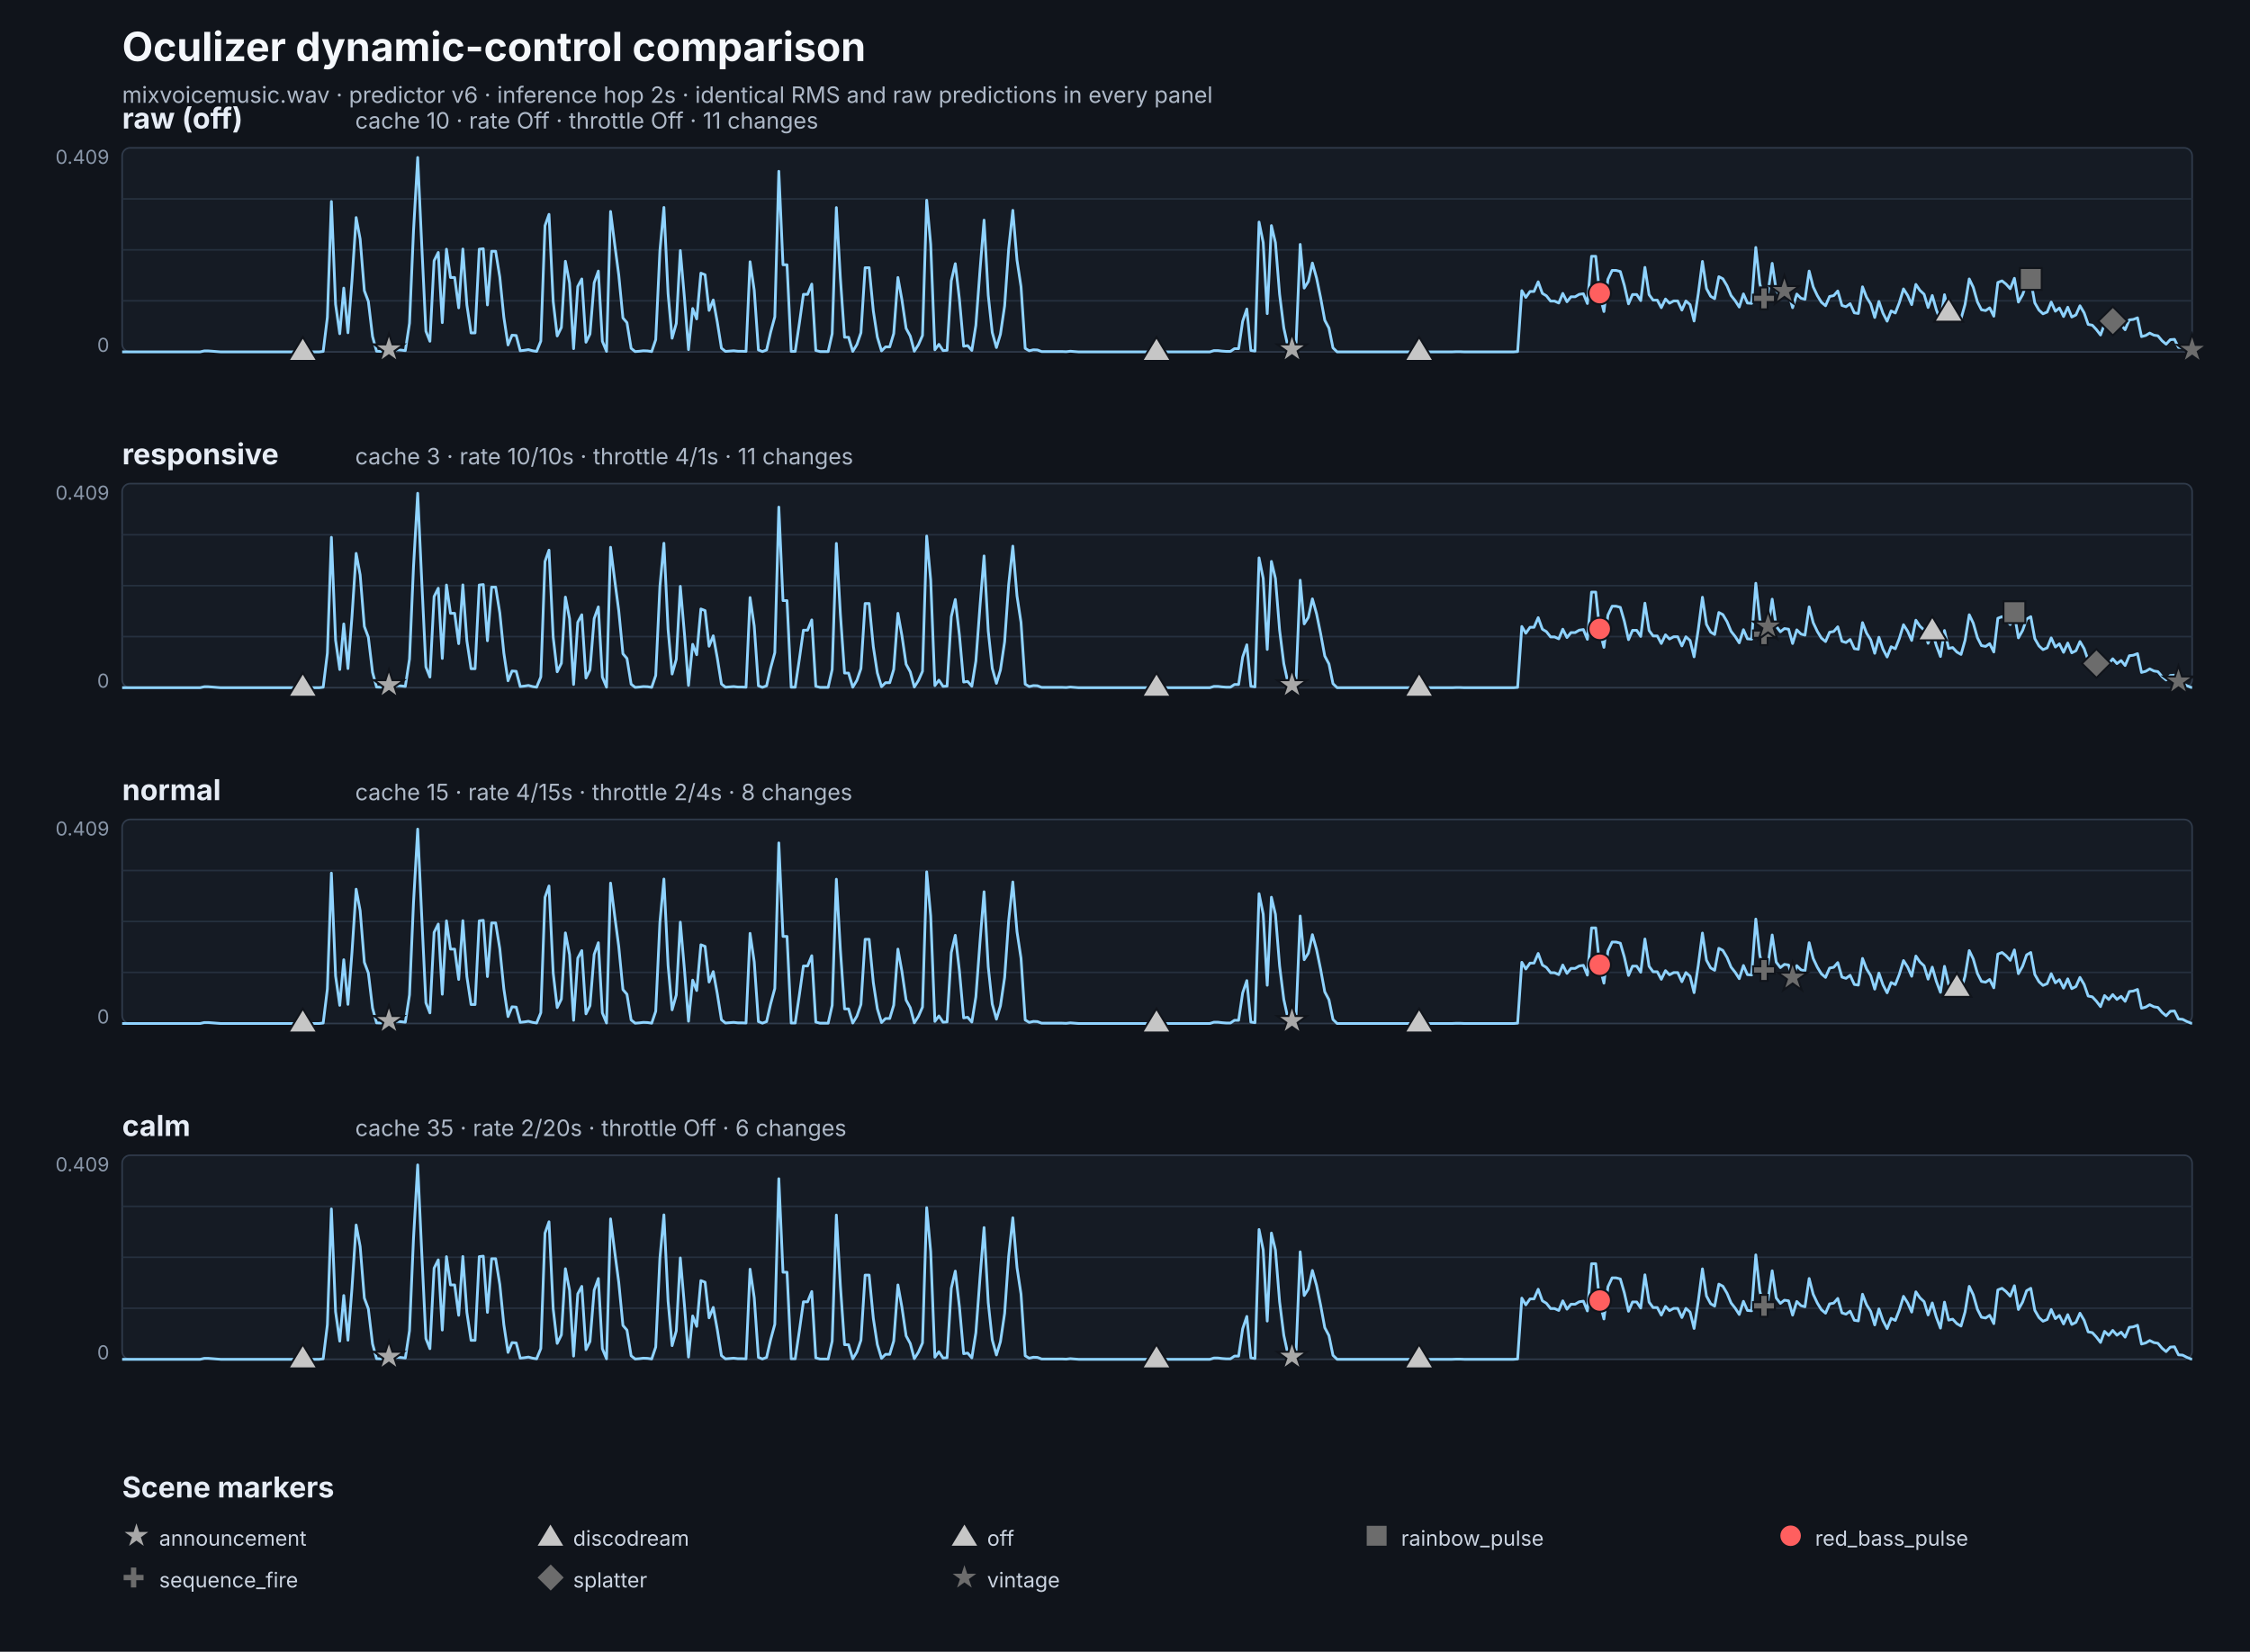
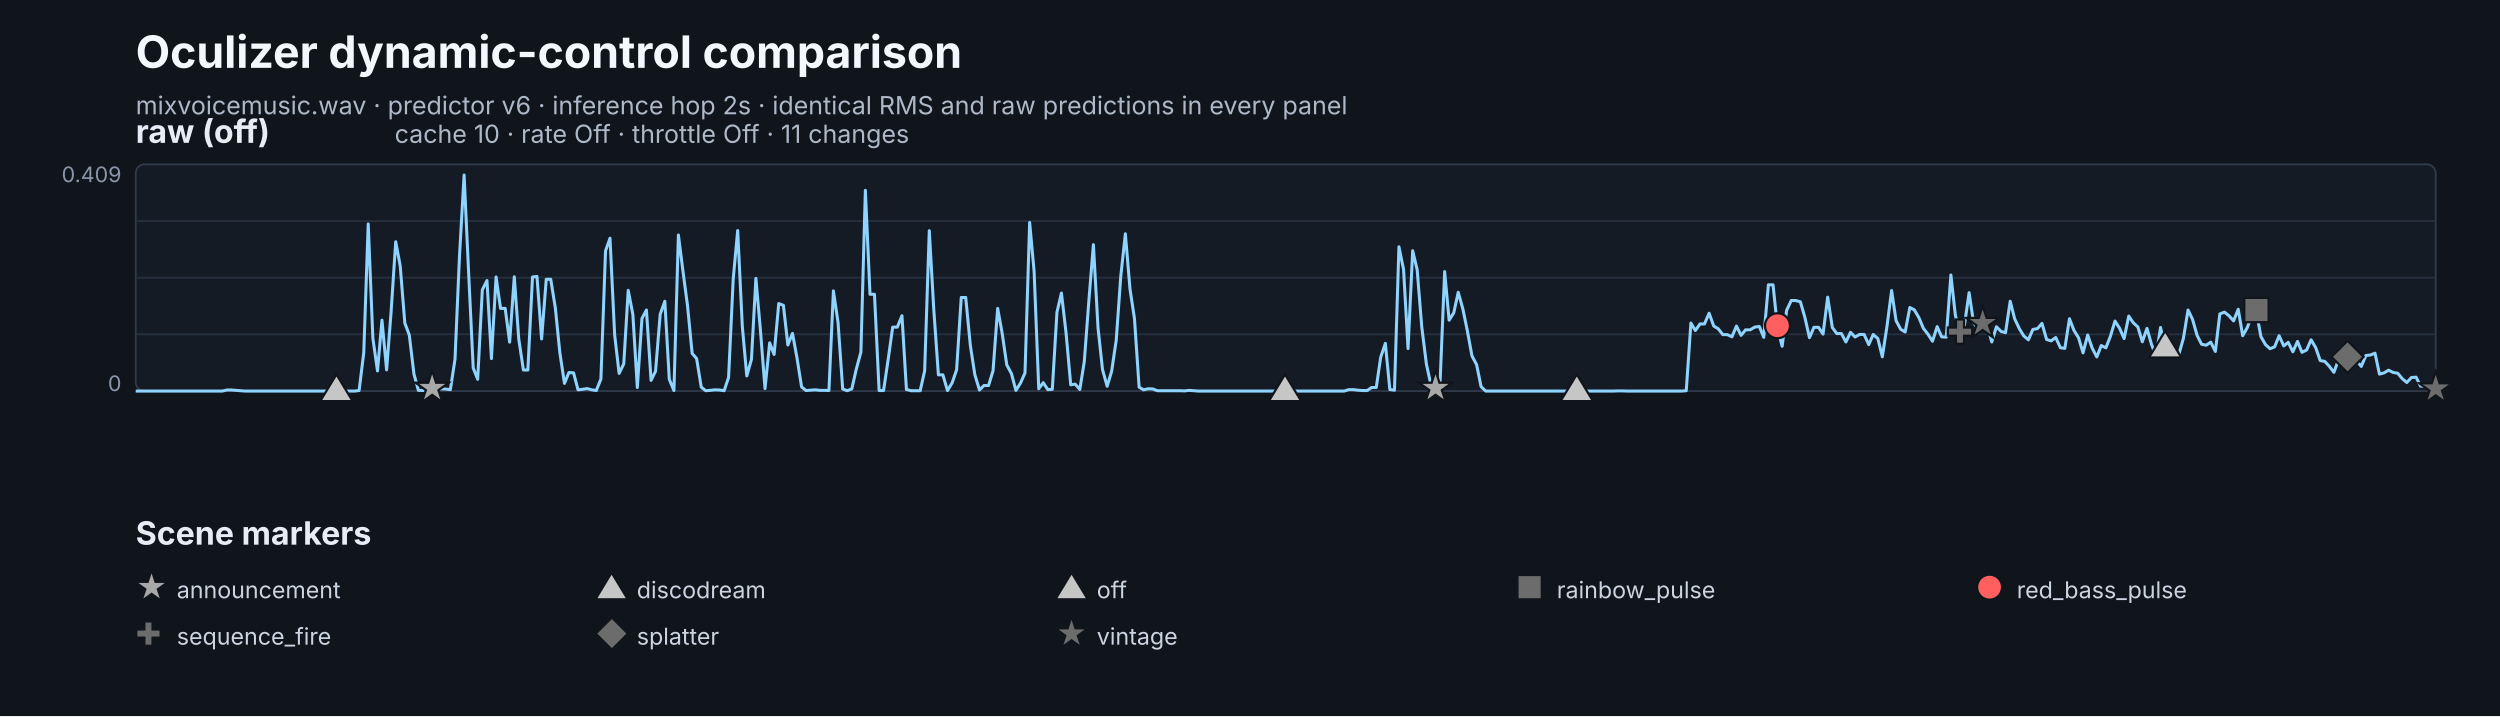
- <svg xmlns="http://www.w3.org/2000/svg" width="1400" height="1028" viewBox="0 0 1400 1028">
+ <svg xmlns="http://www.w3.org/2000/svg" width="1400" height="401" viewBox="0 0 1400 401">
  <rect width="100%" height="100%" fill="#10141b" />
  <style>text{font-family:Inter,DejaVu Sans,sans-serif}.title{font-size:25px;font-weight:700;fill:#f4f7fb}.sub{font-size:14px;fill:#aeb9c8}.panel{font-size:18px;font-weight:700;fill:#e7edf6}.axis{font-size:12px;fill:#8996a8}.legend{font-size:13px;fill:#cbd4e1}</style>
  <text class="title" x="76" y="38">Oculizer dynamic-control comparison</text>
  <text class="sub" x="76" y="64">mixvoicemusic.wav · predictor v6 · inference hop 2s · identical RMS and raw predictions in every panel</text>
  <text class="panel" x="76" y="80">raw (off)</text>
  <text class="sub" x="221" y="80">cache 10 · rate Off · throttle Off · 11 changes</text>
  <rect x="76" y="92" width="1288" height="127" rx="5" fill="#151b24" stroke="#303b4b" />
  <line x1="76" y1="187.2" x2="1364" y2="187.2" stroke="#25303e" stroke-width="1" />
  <line x1="76" y1="155.5" x2="1364" y2="155.5" stroke="#25303e" stroke-width="1" />
  <line x1="76" y1="123.8" x2="1364" y2="123.8" stroke="#25303e" stroke-width="1" />
  <polyline points="76.0,219.0 78.6,219.0 81.1,219.0 83.7,219.0 86.2,219.0 88.8,219.0 91.3,219.0 93.9,219.0 96.4,219.0 99.0,219.0 101.5,219.0 104.1,219.0 106.6,219.0 109.2,219.0 111.8,219.0 114.3,219.0 116.9,219.0 119.4,219.0 122.0,219.0 124.5,219.0 127.1,218.4 129.6,218.4 132.2,218.6 134.7,218.8 137.3,219.0 139.8,219.0 142.4,219.0 145.0,219.0 147.5,219.0 150.1,219.0 152.6,219.0 155.2,219.0 157.7,219.0 160.3,219.0 162.8,219.0 165.4,219.0 167.9,219.0 170.5,219.0 173.0,219.0 175.6,219.0 178.2,219.0 180.7,219.0 183.3,219.0 185.8,219.0 188.4,219.0 190.9,219.0 193.5,219.0 196.0,219.0 198.6,219.0 201.1,218.7 203.7,197.5 206.2,125.4 208.8,189.4 211.4,207.7 213.9,179.3 216.5,207.1 219.0,174.8 221.6,135.4 224.1,148.8 226.7,180.9 229.2,187.6 231.8,209.4 234.3,218.6 236.9,218.7 239.5,218.1 242.0,218.5 244.6,218.3 247.1,217.7 249.7,217.9 252.2,218.2 254.8,201.2 257.3,143.6 259.9,98.0 262.4,152.1 265.0,206.1 267.5,212.4 270.1,162.3 272.7,157.1 275.2,200.8 277.8,155.1 280.3,172.7 282.9,172.7 285.4,191.6 288.0,155.0 290.5,189.8 293.1,207.2 295.6,207.2 298.2,155.1 300.7,154.8 303.3,189.8 305.9,156.4 308.4,156.4 311.0,172.5 313.5,197.4 316.1,214.7 318.6,208.6 321.2,208.8 323.7,218.3 326.3,218.0 328.8,217.6 331.4,218.3 333.9,218.7 336.5,212.3 339.1,140.5 341.6,133.4 344.2,187.5 346.7,209.1 349.3,203.8 351.8,162.6 354.4,176.1 356.9,217.0 359.5,178.3 362.0,173.6 364.6,213.0 367.1,207.9 369.7,176.0 372.3,168.7 374.8,212.4 377.4,218.7 379.9,131.6 382.5,152.2 385.0,171.1 387.6,197.9 390.1,200.8 392.7,216.8 395.2,218.8 397.8,218.6 400.3,218.3 402.9,218.4 405.5,218.8 408.0,211.4 410.6,156.2 413.1,129.1 415.7,182.8 418.2,210.5 420.8,201.3 423.3,155.9 425.9,185.7 428.4,217.6 431.0,192.0 433.5,198.5 436.1,170.0 438.7,171.0 441.2,193.2 443.8,186.7 446.3,200.4 448.9,216.7 451.4,218.7 454.0,218.5 456.5,218.3 459.1,218.6 461.6,218.6 464.2,218.7 466.7,162.9 469.3,180.6 471.9,217.8 474.4,218.8 477.0,217.8 479.5,206.8 482.1,197.2 484.6,106.6 487.2,164.8 489.7,164.8 492.3,218.7 494.8,218.7 497.4,201.1 499.9,183.2 502.5,183.2 505.1,176.8 507.6,218.1 510.2,218.8 512.7,218.8 515.3,218.8 517.8,207.7 520.4,129.2 522.9,173.1 525.5,209.9 528.0,209.9 530.6,218.7 533.2,214.4 535.7,207.1 538.3,166.6 540.8,166.6 543.4,193.5 545.9,209.8 548.5,218.4 551.0,215.9 553.6,215.9 556.1,207.6 558.7,172.7 561.2,186.6 563.8,204.4 566.4,209.2 568.9,218.6 571.5,214.5 574.0,208.8 576.6,124.6 579.1,152.0 581.7,217.7 584.2,214.3 586.8,218.2 589.3,218.0 591.9,174.8 594.4,164.1 597.0,186.5 599.6,215.5 602.1,215.1 604.7,218.1 607.2,202.5 609.8,167.9 612.3,137.0 614.9,183.7 617.4,206.9 620.0,216.3 622.5,208.0 625.1,190.4 627.6,155.0 630.2,130.9 632.8,161.9 635.3,178.4 637.9,216.8 640.4,218.3 643.0,217.7 645.5,217.8 648.1,218.8 650.6,218.8 653.2,218.8 655.7,218.8 658.3,218.8 660.8,218.8 663.4,218.9 666.0,218.6 668.5,218.8 671.1,219.0 673.6,219.0 676.2,219.0 678.7,219.0 681.3,219.0 683.8,219.0 686.4,219.0 688.9,219.0 691.5,219.0 694.0,219.0 696.6,219.0 699.2,219.0 701.7,219.0 704.3,219.0 706.8,219.0 709.4,219.0 711.9,219.0 714.5,219.0 717.0,219.0 719.6,219.0 722.1,219.0 724.7,219.0 727.2,219.0 729.8,219.0 732.4,219.0 734.9,219.0 737.5,219.0 740.0,219.0 742.6,219.0 745.1,219.0 747.7,219.0 750.2,219.0 752.8,219.0 755.3,218.2 757.9,218.2 760.4,218.5 763.0,218.7 765.6,218.7 768.1,217.0 770.7,217.0 773.2,200.0 775.8,192.3 778.3,218.1 780.9,218.5 783.4,138.2 786.0,151.0 788.5,195.2 791.1,140.4 793.6,151.0 796.2,183.2 798.8,204.0 801.3,215.5 803.9,218.5 806.4,215.1 809.0,152.1 811.5,179.3 814.1,175.2 816.6,163.7 819.2,173.0 821.7,185.2 824.3,199.3 826.9,204.2 829.4,216.5 832.0,219.0 834.5,219.0 837.1,219.0 839.6,219.0 842.2,219.0 844.7,219.0 847.3,219.0 849.8,219.0 852.4,219.0 854.9,219.0 857.5,219.0 860.1,219.0 862.6,219.0 865.2,219.0 867.7,219.0 870.3,219.0 872.8,219.0 875.4,219.0 877.9,219.0 880.5,219.0 883.0,219.0 885.6,219.0 888.1,219.0 890.7,219.0 893.3,219.0 895.8,219.0 898.4,219.0 900.9,219.0 903.5,219.0 906.0,218.9 908.6,218.9 911.1,219.0 913.7,219.0 916.2,219.0 918.8,219.0 921.3,219.0 923.9,219.0 926.5,219.0 929.0,219.0 931.6,219.0 934.1,219.0 936.7,219.0 939.2,219.0 941.8,219.0 944.3,218.8 946.9,180.9 949.4,185.1 952.0,181.4 954.5,181.4 957.1,175.4 959.7,182.6 962.2,184.1 964.8,187.4 967.3,187.4 969.9,188.6 972.4,182.6 975.0,187.8 977.5,184.7 980.1,184.7 982.6,183.2 985.2,182.8 987.7,188.9 990.3,159.5 992.9,159.5 995.4,183.6 998.0,193.9 1000.5,173.8 1003.1,168.3 1005.6,168.3 1008.2,169.0 1010.7,177.6 1013.3,189.1 1015.8,183.3 1018.4,183.3 1020.9,187.1 1023.5,166.4 1026.1,183.4 1028.6,186.8 1031.2,186.8 1033.7,191.5 1036.3,186.1 1038.8,188.7 1041.4,187.3 1043.9,187.3 1046.5,193.0 1049.0,187.3 1051.6,189.6 1054.1,199.8 1056.7,182.8 1059.3,162.7 1061.8,179.6 1064.4,184.4 1066.9,185.9 1069.5,172.2 1072.0,173.5 1074.6,177.9 1077.1,183.9 1079.7,187.2 1082.2,191.1 1084.8,182.9 1087.3,188.6 1089.9,188.8 1092.5,154.0 1095.0,176.5 1097.6,186.9 1100.1,182.0 1102.7,163.9 1105.2,180.8 1107.8,184.2 1110.3,182.2 1112.9,182.6 1115.4,191.5 1118.0,183.0 1120.6,185.6 1123.1,186.3 1125.7,168.7 1128.2,178.5 1130.8,184.0 1133.3,188.1 1135.9,190.3 1138.4,184.5 1141.0,184.0 1143.5,181.1 1146.1,190.1 1148.6,190.9 1151.2,189.0 1153.8,194.7 1156.3,195.1 1158.9,178.5 1161.4,185.0 1164.0,189.2 1166.5,197.6 1169.1,187.6 1171.6,194.9 1174.2,199.9 1176.7,193.5 1179.3,194.8 1181.8,188.4 1184.4,179.8 1187.0,183.9 1189.5,189.6 1192.1,177.0 1194.6,180.7 1197.2,183.1 1199.7,191.4 1202.3,183.9 1204.8,192.7 1207.4,199.6 1209.9,183.4 1212.5,194.6 1215.0,194.0 1217.6,196.8 1220.2,198.3 1222.7,189.5 1225.3,173.6 1227.8,178.8 1230.4,187.9 1232.9,192.8 1235.5,193.3 1238.0,191.6 1240.6,196.8 1243.1,175.8 1245.7,174.8 1248.2,176.8 1250.8,179.7 1253.4,173.2 1255.9,188.0 1258.5,183.4 1261.0,176.3 1263.6,174.8 1266.1,188.5 1268.7,193.0 1271.2,195.3 1273.8,194.2 1276.3,188.0 1278.9,193.7 1281.4,191.7 1284.0,197.0 1286.6,191.2 1289.1,197.3 1291.7,196.0 1294.2,190.3 1296.8,194.7 1299.3,201.9 1301.9,202.4 1304.4,205.1 1307.0,208.5 1309.5,201.6 1312.1,204.1 1314.6,201.0 1317.2,204.0 1319.8,202.1 1322.3,205.2 1324.9,199.1 1327.4,198.8 1330.0,197.8 1332.5,209.5 1335.1,208.8 1337.6,207.3 1340.2,208.6 1342.7,209.0 1345.3,212.1 1347.8,214.2 1350.4,211.4 1353.0,211.2 1355.5,216.2 1358.1,216.4 1360.6,217.7 1363.2,218.8 1364.0,218.8" fill="none" stroke="#8fd3ff" stroke-width="1.7" stroke-linejoin="round" />
  <text class="axis" x="68" y="102" text-anchor="end">0.409</text>
  <text class="axis" x="68" y="219" text-anchor="end">0</text>
  <text x="188.4" y="224.0" text-anchor="middle" font-family="DejaVu Sans" font-size="17" font-weight="700" fill="#c6c6c6" stroke="#10141b" stroke-width="2.5" paint-order="stroke">▲</text>
  <text x="242.0" y="223.5" text-anchor="middle" font-family="DejaVu Sans" font-size="17" font-weight="700" fill="#a8a8a8" stroke="#10141b" stroke-width="2.5" paint-order="stroke">★</text>
  <text x="719.6" y="224.0" text-anchor="middle" font-family="DejaVu Sans" font-size="17" font-weight="700" fill="#c6c6c6" stroke="#10141b" stroke-width="2.5" paint-order="stroke">▲</text>
  <text x="803.9" y="223.5" text-anchor="middle" font-family="DejaVu Sans" font-size="17" font-weight="700" fill="#a8a8a8" stroke="#10141b" stroke-width="2.5" paint-order="stroke">★</text>
  <text x="883.0" y="224.0" text-anchor="middle" font-family="DejaVu Sans" font-size="17" font-weight="700" fill="#c6c6c6" stroke="#10141b" stroke-width="2.5" paint-order="stroke">▲</text>
  <text x="995.4" y="188.6" text-anchor="middle" font-family="DejaVu Sans" font-size="17" font-weight="700" fill="#ff5f5f" stroke="#10141b" stroke-width="2.5" paint-order="stroke">●</text>
  <text x="1097.6" y="191.9" text-anchor="middle" font-family="DejaVu Sans" font-size="17" font-weight="700" fill="#6c6c6c" stroke="#10141b" stroke-width="2.5" paint-order="stroke">✚</text>
  <text x="1110.3" y="187.2" text-anchor="middle" font-family="DejaVu Sans" font-size="17" font-weight="700" fill="#6c6c6c" stroke="#10141b" stroke-width="2.5" paint-order="stroke">★</text>
  <text x="1212.5" y="199.6" text-anchor="middle" font-family="DejaVu Sans" font-size="17" font-weight="700" fill="#c6c6c6" stroke="#10141b" stroke-width="2.5" paint-order="stroke">▲</text>
  <text x="1263.6" y="179.8" text-anchor="middle" font-family="DejaVu Sans" font-size="17" font-weight="700" fill="#6c6c6c" stroke="#10141b" stroke-width="2.5" paint-order="stroke">■</text>
  <text x="1314.6" y="206.0" text-anchor="middle" font-family="DejaVu Sans" font-size="17" font-weight="700" fill="#6c6c6c" stroke="#10141b" stroke-width="2.5" paint-order="stroke">◆</text>
  <text x="1364.0" y="223.8" text-anchor="middle" font-family="DejaVu Sans" font-size="17" font-weight="700" fill="#6c6c6c" stroke="#10141b" stroke-width="2.5" paint-order="stroke">★</text>
-   <text class="panel" x="76" y="289">responsive</text>
-   <text class="sub" x="221" y="289">cache 3 · rate 10/10s · throttle 4/1s · 11 changes</text>
-   <rect x="76" y="301" width="1288" height="127" rx="5" fill="#151b24" stroke="#303b4b" />
-   <line x1="76" y1="396.2" x2="1364" y2="396.2" stroke="#25303e" stroke-width="1" />
-   <line x1="76" y1="364.5" x2="1364" y2="364.5" stroke="#25303e" stroke-width="1" />
-   <line x1="76" y1="332.8" x2="1364" y2="332.8" stroke="#25303e" stroke-width="1" />
-   <polyline points="76.0,428.0 78.6,428.0 81.1,428.0 83.7,428.0 86.2,428.0 88.8,428.0 91.3,428.0 93.9,428.0 96.4,428.0 99.0,428.0 101.5,428.0 104.1,428.0 106.6,428.0 109.2,428.0 111.8,428.0 114.3,428.0 116.9,428.0 119.4,428.0 122.0,428.0 124.5,428.0 127.1,427.4 129.6,427.4 132.2,427.6 134.7,427.8 137.3,428.0 139.8,428.0 142.4,428.0 145.0,428.0 147.5,428.0 150.1,428.0 152.6,428.0 155.2,428.0 157.7,428.0 160.3,428.0 162.8,428.0 165.4,428.0 167.9,428.0 170.5,428.0 173.0,428.0 175.6,428.0 178.2,428.0 180.7,428.0 183.3,428.0 185.8,428.0 188.4,428.0 190.9,428.0 193.5,428.0 196.0,428.0 198.6,428.0 201.1,427.7 203.7,406.5 206.2,334.4 208.8,398.4 211.4,416.7 213.9,388.3 216.5,416.1 219.0,383.8 221.6,344.4 224.1,357.8 226.7,389.9 229.2,396.6 231.8,418.4 234.3,427.6 236.9,427.7 239.5,427.1 242.0,427.5 244.6,427.3 247.1,426.7 249.7,426.9 252.2,427.2 254.8,410.2 257.3,352.6 259.9,307.0 262.4,361.1 265.0,415.1 267.5,421.4 270.1,371.3 272.7,366.1 275.2,409.8 277.8,364.1 280.3,381.7 282.9,381.7 285.4,400.6 288.0,364.0 290.5,398.8 293.1,416.2 295.6,416.2 298.2,364.1 300.7,363.8 303.3,398.8 305.9,365.4 308.4,365.4 311.0,381.5 313.5,406.4 316.1,423.7 318.6,417.6 321.2,417.8 323.7,427.3 326.3,427.0 328.8,426.6 331.4,427.3 333.9,427.7 336.5,421.3 339.1,349.5 341.6,342.4 344.2,396.5 346.7,418.1 349.3,412.8 351.8,371.6 354.4,385.1 356.9,426.0 359.5,387.3 362.0,382.6 364.6,422.0 367.1,416.9 369.7,385.0 372.3,377.7 374.8,421.4 377.4,427.7 379.9,340.6 382.5,361.2 385.0,380.1 387.6,406.9 390.1,409.8 392.7,425.8 395.2,427.8 397.8,427.6 400.3,427.3 402.9,427.4 405.5,427.8 408.0,420.4 410.6,365.2 413.1,338.1 415.7,391.8 418.2,419.5 420.8,410.3 423.3,364.9 425.9,394.7 428.4,426.6 431.0,401.0 433.5,407.5 436.1,379.0 438.7,380.0 441.2,402.2 443.8,395.7 446.3,409.4 448.9,425.7 451.4,427.7 454.0,427.5 456.5,427.3 459.1,427.6 461.6,427.6 464.2,427.7 466.7,371.9 469.3,389.6 471.9,426.8 474.4,427.8 477.0,426.8 479.5,415.8 482.1,406.2 484.6,315.6 487.2,373.8 489.7,373.8 492.3,427.7 494.8,427.7 497.4,410.1 499.9,392.2 502.5,392.2 505.1,385.8 507.6,427.1 510.2,427.8 512.7,427.8 515.3,427.8 517.8,416.7 520.4,338.2 522.9,382.1 525.5,418.9 528.0,418.9 530.6,427.7 533.2,423.4 535.7,416.1 538.3,375.6 540.8,375.6 543.4,402.5 545.9,418.8 548.5,427.4 551.0,424.9 553.6,424.9 556.1,416.6 558.7,381.7 561.2,395.6 563.8,413.4 566.4,418.2 568.9,427.6 571.5,423.5 574.0,417.8 576.6,333.6 579.1,361.0 581.7,426.7 584.2,423.3 586.8,427.2 589.3,427.0 591.9,383.8 594.4,373.1 597.0,395.5 599.6,424.5 602.1,424.1 604.7,427.1 607.2,411.5 609.8,376.9 612.3,346.0 614.9,392.7 617.4,415.9 620.0,425.3 622.5,417.0 625.1,399.4 627.6,364.0 630.2,339.9 632.8,370.9 635.3,387.4 637.9,425.8 640.4,427.3 643.0,426.7 645.5,426.8 648.1,427.8 650.6,427.8 653.2,427.8 655.7,427.8 658.3,427.8 660.8,427.8 663.4,427.9 666.0,427.6 668.5,427.8 671.1,428.0 673.6,428.0 676.2,428.0 678.7,428.0 681.3,428.0 683.8,428.0 686.4,428.0 688.9,428.0 691.5,428.0 694.0,428.0 696.6,428.0 699.2,428.0 701.7,428.0 704.3,428.0 706.8,428.0 709.4,428.0 711.9,428.0 714.5,428.0 717.0,428.0 719.6,428.0 722.1,428.0 724.7,428.0 727.2,428.0 729.8,428.0 732.4,428.0 734.9,428.0 737.5,428.0 740.0,428.0 742.6,428.0 745.1,428.0 747.7,428.0 750.2,428.0 752.8,428.0 755.3,427.2 757.9,427.2 760.4,427.5 763.0,427.7 765.6,427.7 768.1,426.0 770.7,426.0 773.2,409.0 775.8,401.3 778.3,427.1 780.9,427.5 783.4,347.2 786.0,360.0 788.5,404.2 791.1,349.4 793.6,360.0 796.2,392.2 798.8,413.0 801.3,424.5 803.9,427.5 806.4,424.1 809.0,361.1 811.5,388.3 814.1,384.2 816.6,372.7 819.2,382.0 821.7,394.2 824.3,408.3 826.9,413.2 829.4,425.5 832.0,428.0 834.5,428.0 837.1,428.0 839.6,428.0 842.2,428.0 844.7,428.0 847.3,428.0 849.8,428.0 852.4,428.0 854.9,428.0 857.5,428.0 860.1,428.0 862.6,428.0 865.2,428.0 867.7,428.0 870.3,428.0 872.8,428.0 875.4,428.0 877.9,428.0 880.5,428.0 883.0,428.0 885.6,428.0 888.1,428.0 890.7,428.0 893.3,428.0 895.8,428.0 898.4,428.0 900.9,428.0 903.5,428.0 906.0,427.9 908.6,427.9 911.1,428.0 913.7,428.0 916.2,428.0 918.8,428.0 921.3,428.0 923.9,428.0 926.5,428.0 929.0,428.0 931.6,428.0 934.1,428.0 936.7,428.0 939.2,428.0 941.8,428.0 944.3,427.8 946.9,389.9 949.4,394.1 952.0,390.4 954.5,390.4 957.1,384.4 959.7,391.6 962.2,393.1 964.8,396.4 967.3,396.4 969.9,397.6 972.4,391.6 975.0,396.8 977.5,393.7 980.1,393.7 982.6,392.2 985.2,391.8 987.7,397.9 990.3,368.5 992.9,368.5 995.4,392.6 998.0,402.9 1000.5,382.8 1003.1,377.3 1005.6,377.3 1008.2,378.0 1010.7,386.6 1013.3,398.1 1015.8,392.3 1018.4,392.3 1020.9,396.1 1023.5,375.4 1026.1,392.4 1028.6,395.8 1031.2,395.8 1033.7,400.5 1036.3,395.1 1038.8,397.7 1041.4,396.3 1043.9,396.3 1046.5,402.0 1049.0,396.3 1051.6,398.6 1054.1,408.8 1056.7,391.8 1059.3,371.7 1061.8,388.6 1064.4,393.4 1066.9,394.9 1069.5,381.2 1072.0,382.5 1074.6,386.9 1077.1,392.9 1079.7,396.2 1082.2,400.1 1084.8,391.9 1087.3,397.6 1089.9,397.8 1092.5,363.0 1095.0,385.5 1097.6,395.9 1100.1,391.0 1102.7,372.9 1105.2,389.8 1107.8,393.2 1110.3,391.2 1112.9,391.6 1115.4,400.5 1118.0,392.0 1120.6,394.6 1123.1,395.3 1125.7,377.7 1128.2,387.5 1130.8,393.0 1133.3,397.1 1135.9,399.3 1138.4,393.5 1141.0,393.0 1143.5,390.1 1146.1,399.1 1148.6,399.9 1151.2,398.0 1153.8,403.7 1156.3,404.1 1158.9,387.5 1161.4,394.0 1164.0,398.2 1166.5,406.6 1169.1,396.6 1171.6,403.9 1174.2,408.9 1176.7,402.5 1179.3,403.8 1181.8,397.4 1184.4,388.8 1187.0,392.9 1189.5,398.6 1192.1,386.0 1194.6,389.7 1197.2,392.1 1199.7,400.4 1202.3,392.9 1204.8,401.7 1207.4,408.6 1209.9,392.4 1212.5,403.6 1215.0,403.0 1217.6,405.8 1220.2,407.3 1222.7,398.5 1225.3,382.6 1227.8,387.8 1230.4,396.9 1232.9,401.8 1235.5,402.3 1238.0,400.6 1240.6,405.8 1243.1,384.8 1245.7,383.8 1248.2,385.8 1250.8,388.7 1253.4,382.2 1255.9,397.0 1258.5,392.4 1261.0,385.3 1263.6,383.8 1266.1,397.5 1268.7,402.0 1271.2,404.3 1273.8,403.2 1276.3,397.0 1278.9,402.7 1281.4,400.7 1284.0,406.0 1286.6,400.2 1289.1,406.3 1291.7,405.0 1294.2,399.3 1296.8,403.7 1299.3,410.9 1301.9,411.4 1304.4,414.1 1307.0,417.5 1309.5,410.6 1312.1,413.1 1314.6,410.0 1317.2,413.0 1319.8,411.1 1322.3,414.2 1324.9,408.1 1327.4,407.8 1330.0,406.8 1332.5,418.5 1335.1,417.8 1337.6,416.3 1340.2,417.6 1342.7,418.0 1345.3,421.1 1347.8,423.2 1350.4,420.4 1353.0,420.2 1355.5,425.2 1358.1,425.4 1360.6,426.7 1363.2,427.8 1364.0,427.8" fill="none" stroke="#8fd3ff" stroke-width="1.7" stroke-linejoin="round" />
-   <text class="axis" x="68" y="311" text-anchor="end">0.409</text>
-   <text class="axis" x="68" y="428" text-anchor="end">0</text>
-   <text x="188.4" y="433.0" text-anchor="middle" font-family="DejaVu Sans" font-size="17" font-weight="700" fill="#c6c6c6" stroke="#10141b" stroke-width="2.5" paint-order="stroke">▲</text>
-   <text x="242.0" y="432.5" text-anchor="middle" font-family="DejaVu Sans" font-size="17" font-weight="700" fill="#a8a8a8" stroke="#10141b" stroke-width="2.5" paint-order="stroke">★</text>
-   <text x="719.6" y="433.0" text-anchor="middle" font-family="DejaVu Sans" font-size="17" font-weight="700" fill="#c6c6c6" stroke="#10141b" stroke-width="2.5" paint-order="stroke">▲</text>
-   <text x="803.9" y="432.5" text-anchor="middle" font-family="DejaVu Sans" font-size="17" font-weight="700" fill="#a8a8a8" stroke="#10141b" stroke-width="2.5" paint-order="stroke">★</text>
-   <text x="883.0" y="433.0" text-anchor="middle" font-family="DejaVu Sans" font-size="17" font-weight="700" fill="#c6c6c6" stroke="#10141b" stroke-width="2.5" paint-order="stroke">▲</text>
-   <text x="995.4" y="397.6" text-anchor="middle" font-family="DejaVu Sans" font-size="17" font-weight="700" fill="#ff5f5f" stroke="#10141b" stroke-width="2.5" paint-order="stroke">●</text>
-   <text x="1097.6" y="400.9" text-anchor="middle" font-family="DejaVu Sans" font-size="17" font-weight="700" fill="#6c6c6c" stroke="#10141b" stroke-width="2.5" paint-order="stroke">✚</text>
-   <text x="1100.1" y="396.0" text-anchor="middle" font-family="DejaVu Sans" font-size="17" font-weight="700" fill="#6c6c6c" stroke="#10141b" stroke-width="2.5" paint-order="stroke">★</text>
-   <text x="1202.3" y="397.9" text-anchor="middle" font-family="DejaVu Sans" font-size="17" font-weight="700" fill="#c6c6c6" stroke="#10141b" stroke-width="2.5" paint-order="stroke">▲</text>
-   <text x="1253.4" y="387.2" text-anchor="middle" font-family="DejaVu Sans" font-size="17" font-weight="700" fill="#6c6c6c" stroke="#10141b" stroke-width="2.5" paint-order="stroke">■</text>
-   <text x="1304.4" y="419.1" text-anchor="middle" font-family="DejaVu Sans" font-size="17" font-weight="700" fill="#6c6c6c" stroke="#10141b" stroke-width="2.5" paint-order="stroke">◆</text>
-   <text x="1355.5" y="430.2" text-anchor="middle" font-family="DejaVu Sans" font-size="17" font-weight="700" fill="#6c6c6c" stroke="#10141b" stroke-width="2.5" paint-order="stroke">★</text>
-   <text class="panel" x="76" y="498">normal</text>
-   <text class="sub" x="221" y="498">cache 15 · rate 4/15s · throttle 2/4s · 8 changes</text>
-   <rect x="76" y="510" width="1288" height="127" rx="5" fill="#151b24" stroke="#303b4b" />
-   <line x1="76" y1="605.2" x2="1364" y2="605.2" stroke="#25303e" stroke-width="1" />
-   <line x1="76" y1="573.5" x2="1364" y2="573.5" stroke="#25303e" stroke-width="1" />
-   <line x1="76" y1="541.8" x2="1364" y2="541.8" stroke="#25303e" stroke-width="1" />
-   <polyline points="76.0,637.0 78.6,637.0 81.1,637.0 83.7,637.0 86.2,637.0 88.8,637.0 91.3,637.0 93.9,637.0 96.4,637.0 99.0,637.0 101.5,637.0 104.1,637.0 106.6,637.0 109.2,637.0 111.8,637.0 114.3,637.0 116.9,637.0 119.4,637.0 122.0,637.0 124.5,637.0 127.1,636.4 129.6,636.4 132.2,636.6 134.7,636.8 137.3,637.0 139.8,637.0 142.4,637.0 145.0,637.0 147.5,637.0 150.1,637.0 152.6,637.0 155.2,637.0 157.7,637.0 160.3,637.0 162.8,637.0 165.4,637.0 167.9,637.0 170.5,637.0 173.0,637.0 175.6,637.0 178.2,637.0 180.7,637.0 183.3,637.0 185.8,637.0 188.4,637.0 190.9,637.0 193.5,637.0 196.0,637.0 198.6,637.0 201.1,636.7 203.7,615.5 206.2,543.4 208.8,607.4 211.4,625.7 213.9,597.3 216.5,625.1 219.0,592.8 221.6,553.4 224.1,566.8 226.7,598.9 229.2,605.6 231.8,627.4 234.3,636.6 236.9,636.7 239.5,636.1 242.0,636.5 244.6,636.3 247.1,635.7 249.7,635.9 252.2,636.2 254.8,619.2 257.3,561.6 259.9,516.0 262.4,570.1 265.0,624.1 267.5,630.4 270.1,580.3 272.7,575.1 275.2,618.8 277.8,573.1 280.3,590.7 282.9,590.7 285.4,609.6 288.0,573.0 290.5,607.8 293.1,625.2 295.6,625.2 298.2,573.1 300.7,572.8 303.3,607.8 305.9,574.4 308.4,574.4 311.0,590.5 313.5,615.4 316.1,632.7 318.6,626.6 321.2,626.8 323.7,636.3 326.3,636.0 328.8,635.6 331.4,636.3 333.9,636.7 336.5,630.3 339.1,558.5 341.6,551.4 344.2,605.5 346.7,627.1 349.3,621.8 351.8,580.6 354.4,594.1 356.9,635.0 359.5,596.3 362.0,591.6 364.6,631.0 367.1,625.9 369.7,594.0 372.3,586.7 374.8,630.4 377.4,636.7 379.9,549.6 382.5,570.2 385.0,589.1 387.6,615.9 390.1,618.8 392.7,634.8 395.2,636.8 397.8,636.6 400.3,636.3 402.9,636.4 405.5,636.8 408.0,629.4 410.6,574.2 413.1,547.1 415.7,600.8 418.2,628.5 420.8,619.3 423.3,573.9 425.9,603.7 428.4,635.6 431.0,610.0 433.5,616.5 436.1,588.0 438.7,589.0 441.2,611.2 443.8,604.7 446.3,618.4 448.9,634.7 451.4,636.7 454.0,636.5 456.5,636.3 459.1,636.6 461.6,636.6 464.2,636.7 466.7,580.9 469.3,598.6 471.9,635.8 474.4,636.8 477.0,635.8 479.5,624.8 482.1,615.2 484.6,524.6 487.2,582.8 489.7,582.8 492.3,636.7 494.8,636.7 497.4,619.1 499.9,601.2 502.5,601.2 505.1,594.8 507.6,636.1 510.2,636.8 512.7,636.8 515.3,636.8 517.8,625.7 520.4,547.2 522.9,591.1 525.5,627.9 528.0,627.9 530.6,636.7 533.2,632.4 535.7,625.1 538.3,584.6 540.8,584.6 543.4,611.5 545.9,627.8 548.5,636.4 551.0,633.9 553.6,633.9 556.1,625.6 558.7,590.7 561.2,604.6 563.8,622.4 566.4,627.2 568.9,636.6 571.5,632.5 574.0,626.8 576.6,542.6 579.1,570.0 581.7,635.7 584.2,632.3 586.8,636.2 589.3,636.0 591.9,592.8 594.4,582.1 597.0,604.5 599.6,633.5 602.1,633.1 604.7,636.1 607.2,620.5 609.8,585.9 612.3,555.0 614.9,601.7 617.4,624.9 620.0,634.3 622.5,626.0 625.1,608.4 627.6,573.0 630.2,548.9 632.8,579.9 635.3,596.4 637.9,634.8 640.4,636.3 643.0,635.7 645.5,635.8 648.1,636.8 650.6,636.8 653.2,636.8 655.7,636.8 658.3,636.8 660.8,636.8 663.4,636.9 666.0,636.6 668.5,636.8 671.1,637.0 673.6,637.0 676.2,637.0 678.7,637.0 681.3,637.0 683.8,637.0 686.4,637.0 688.9,637.0 691.5,637.0 694.0,637.0 696.6,637.0 699.2,637.0 701.7,637.0 704.3,637.0 706.8,637.0 709.4,637.0 711.9,637.0 714.5,637.0 717.0,637.0 719.6,637.0 722.1,637.0 724.7,637.0 727.2,637.0 729.8,637.0 732.4,637.0 734.9,637.0 737.5,637.0 740.0,637.0 742.6,637.0 745.1,637.0 747.7,637.0 750.2,637.0 752.8,637.0 755.3,636.2 757.9,636.2 760.4,636.5 763.0,636.7 765.6,636.7 768.1,635.0 770.7,635.0 773.2,618.0 775.8,610.3 778.3,636.1 780.9,636.5 783.4,556.2 786.0,569.0 788.5,613.2 791.1,558.4 793.6,569.0 796.2,601.2 798.8,622.0 801.3,633.5 803.9,636.5 806.4,633.1 809.0,570.1 811.5,597.3 814.1,593.2 816.6,581.7 819.2,591.0 821.7,603.2 824.3,617.3 826.9,622.2 829.4,634.5 832.0,637.0 834.5,637.0 837.1,637.0 839.6,637.0 842.2,637.0 844.7,637.0 847.3,637.0 849.8,637.0 852.4,637.0 854.9,637.0 857.5,637.0 860.1,637.0 862.6,637.0 865.2,637.0 867.7,637.0 870.3,637.0 872.8,637.0 875.4,637.0 877.9,637.0 880.5,637.0 883.0,637.0 885.6,637.0 888.1,637.0 890.7,637.0 893.3,637.0 895.8,637.0 898.4,637.0 900.9,637.0 903.5,637.0 906.0,636.9 908.6,636.9 911.1,637.0 913.7,637.0 916.2,637.0 918.8,637.0 921.3,637.0 923.9,637.0 926.5,637.0 929.0,637.0 931.6,637.0 934.1,637.0 936.7,637.0 939.2,637.0 941.8,637.0 944.3,636.8 946.9,598.9 949.4,603.1 952.0,599.4 954.5,599.4 957.1,593.4 959.7,600.6 962.2,602.1 964.8,605.4 967.3,605.4 969.9,606.6 972.4,600.6 975.0,605.8 977.5,602.7 980.1,602.7 982.6,601.2 985.2,600.8 987.7,606.9 990.3,577.5 992.9,577.5 995.4,601.6 998.0,611.9 1000.5,591.8 1003.1,586.3 1005.6,586.3 1008.2,587.0 1010.7,595.6 1013.3,607.1 1015.8,601.3 1018.4,601.3 1020.9,605.1 1023.5,584.4 1026.1,601.4 1028.6,604.8 1031.2,604.8 1033.7,609.5 1036.3,604.1 1038.8,606.7 1041.4,605.3 1043.9,605.3 1046.5,611.0 1049.0,605.3 1051.6,607.6 1054.1,617.8 1056.7,600.8 1059.3,580.7 1061.8,597.6 1064.4,602.4 1066.9,603.9 1069.5,590.2 1072.0,591.5 1074.6,595.9 1077.1,601.9 1079.7,605.2 1082.2,609.1 1084.8,600.9 1087.3,606.6 1089.9,606.8 1092.5,572.0 1095.0,594.5 1097.6,604.9 1100.1,600.0 1102.7,581.9 1105.2,598.8 1107.8,602.2 1110.3,600.2 1112.9,600.6 1115.4,609.5 1118.0,601.0 1120.6,603.6 1123.1,604.3 1125.7,586.7 1128.2,596.5 1130.8,602.0 1133.3,606.1 1135.9,608.3 1138.4,602.5 1141.0,602.0 1143.5,599.1 1146.1,608.1 1148.6,608.9 1151.2,607.0 1153.8,612.7 1156.3,613.1 1158.9,596.5 1161.4,603.0 1164.0,607.2 1166.5,615.6 1169.1,605.6 1171.6,612.9 1174.2,617.9 1176.7,611.5 1179.3,612.8 1181.8,606.4 1184.4,597.8 1187.0,601.9 1189.5,607.6 1192.1,595.0 1194.6,598.7 1197.2,601.1 1199.7,609.4 1202.3,601.9 1204.8,610.7 1207.4,617.6 1209.9,601.4 1212.5,612.6 1215.0,612.0 1217.6,614.8 1220.2,616.3 1222.7,607.5 1225.3,591.6 1227.8,596.8 1230.4,605.9 1232.9,610.8 1235.5,611.3 1238.0,609.6 1240.6,614.8 1243.1,593.8 1245.7,592.8 1248.2,594.8 1250.8,597.7 1253.4,591.2 1255.9,606.0 1258.5,601.4 1261.0,594.3 1263.6,592.8 1266.1,606.5 1268.7,611.0 1271.2,613.3 1273.8,612.2 1276.3,606.0 1278.9,611.7 1281.4,609.7 1284.0,615.0 1286.6,609.2 1289.1,615.3 1291.7,614.0 1294.2,608.3 1296.8,612.7 1299.3,619.9 1301.9,620.4 1304.4,623.1 1307.0,626.5 1309.5,619.6 1312.1,622.1 1314.6,619.0 1317.2,622.0 1319.8,620.1 1322.3,623.2 1324.9,617.1 1327.4,616.8 1330.0,615.8 1332.5,627.5 1335.1,626.8 1337.6,625.3 1340.2,626.6 1342.7,627.0 1345.3,630.1 1347.8,632.2 1350.4,629.4 1353.0,629.2 1355.5,634.2 1358.1,634.4 1360.6,635.7 1363.2,636.8 1364.0,636.8" fill="none" stroke="#8fd3ff" stroke-width="1.7" stroke-linejoin="round" />
-   <text class="axis" x="68" y="520" text-anchor="end">0.409</text>
-   <text class="axis" x="68" y="637" text-anchor="end">0</text>
-   <text x="188.4" y="642.0" text-anchor="middle" font-family="DejaVu Sans" font-size="17" font-weight="700" fill="#c6c6c6" stroke="#10141b" stroke-width="2.5" paint-order="stroke">▲</text>
-   <text x="242.0" y="641.5" text-anchor="middle" font-family="DejaVu Sans" font-size="17" font-weight="700" fill="#a8a8a8" stroke="#10141b" stroke-width="2.5" paint-order="stroke">★</text>
-   <text x="719.6" y="642.0" text-anchor="middle" font-family="DejaVu Sans" font-size="17" font-weight="700" fill="#c6c6c6" stroke="#10141b" stroke-width="2.5" paint-order="stroke">▲</text>
-   <text x="803.9" y="641.5" text-anchor="middle" font-family="DejaVu Sans" font-size="17" font-weight="700" fill="#a8a8a8" stroke="#10141b" stroke-width="2.5" paint-order="stroke">★</text>
-   <text x="883.0" y="642.0" text-anchor="middle" font-family="DejaVu Sans" font-size="17" font-weight="700" fill="#c6c6c6" stroke="#10141b" stroke-width="2.5" paint-order="stroke">▲</text>
-   <text x="995.4" y="606.6" text-anchor="middle" font-family="DejaVu Sans" font-size="17" font-weight="700" fill="#ff5f5f" stroke="#10141b" stroke-width="2.5" paint-order="stroke">●</text>
-   <text x="1097.6" y="609.9" text-anchor="middle" font-family="DejaVu Sans" font-size="17" font-weight="700" fill="#6c6c6c" stroke="#10141b" stroke-width="2.5" paint-order="stroke">✚</text>
-   <text x="1115.4" y="614.5" text-anchor="middle" font-family="DejaVu Sans" font-size="17" font-weight="700" fill="#6c6c6c" stroke="#10141b" stroke-width="2.5" paint-order="stroke">★</text>
-   <text x="1217.6" y="619.8" text-anchor="middle" font-family="DejaVu Sans" font-size="17" font-weight="700" fill="#c6c6c6" stroke="#10141b" stroke-width="2.5" paint-order="stroke">▲</text>
-   <text class="panel" x="76" y="707">calm</text>
-   <text class="sub" x="221" y="707">cache 35 · rate 2/20s · throttle Off · 6 changes</text>
-   <rect x="76" y="719" width="1288" height="127" rx="5" fill="#151b24" stroke="#303b4b" />
-   <line x1="76" y1="814.2" x2="1364" y2="814.2" stroke="#25303e" stroke-width="1" />
-   <line x1="76" y1="782.5" x2="1364" y2="782.5" stroke="#25303e" stroke-width="1" />
-   <line x1="76" y1="750.8" x2="1364" y2="750.8" stroke="#25303e" stroke-width="1" />
-   <polyline points="76.0,846.0 78.6,846.0 81.1,846.0 83.7,846.0 86.2,846.0 88.8,846.0 91.3,846.0 93.9,846.0 96.4,846.0 99.0,846.0 101.5,846.0 104.1,846.0 106.6,846.0 109.2,846.0 111.8,846.0 114.3,846.0 116.9,846.0 119.4,846.0 122.0,846.0 124.5,846.0 127.1,845.4 129.6,845.4 132.2,845.6 134.7,845.8 137.3,846.0 139.8,846.0 142.4,846.0 145.0,846.0 147.5,846.0 150.1,846.0 152.6,846.0 155.2,846.0 157.7,846.0 160.3,846.0 162.8,846.0 165.4,846.0 167.9,846.0 170.5,846.0 173.0,846.0 175.6,846.0 178.2,846.0 180.7,846.0 183.3,846.0 185.8,846.0 188.4,846.0 190.9,846.0 193.5,846.0 196.0,846.0 198.6,846.0 201.1,845.7 203.7,824.5 206.2,752.4 208.8,816.4 211.4,834.7 213.9,806.3 216.5,834.1 219.0,801.8 221.6,762.4 224.1,775.8 226.7,807.9 229.2,814.6 231.8,836.4 234.3,845.6 236.9,845.7 239.5,845.1 242.0,845.5 244.6,845.3 247.1,844.7 249.7,844.9 252.2,845.2 254.8,828.2 257.3,770.6 259.9,725.0 262.4,779.1 265.0,833.1 267.5,839.4 270.1,789.3 272.7,784.1 275.2,827.8 277.8,782.1 280.3,799.7 282.9,799.7 285.4,818.6 288.0,782.0 290.5,816.8 293.1,834.2 295.6,834.2 298.2,782.1 300.7,781.8 303.3,816.8 305.9,783.4 308.4,783.4 311.0,799.5 313.5,824.4 316.1,841.7 318.6,835.6 321.2,835.8 323.7,845.3 326.3,845.0 328.8,844.6 331.4,845.3 333.9,845.7 336.5,839.3 339.1,767.5 341.6,760.4 344.2,814.5 346.7,836.1 349.3,830.8 351.8,789.6 354.4,803.1 356.9,844.0 359.5,805.3 362.0,800.6 364.6,840.0 367.1,834.9 369.7,803.0 372.3,795.7 374.8,839.4 377.4,845.7 379.9,758.6 382.5,779.2 385.0,798.1 387.6,824.9 390.1,827.8 392.7,843.8 395.2,845.8 397.8,845.6 400.3,845.3 402.9,845.4 405.5,845.8 408.0,838.4 410.6,783.2 413.1,756.1 415.7,809.8 418.2,837.5 420.8,828.3 423.3,782.9 425.9,812.7 428.4,844.6 431.0,819.0 433.5,825.5 436.1,797.0 438.7,798.0 441.2,820.2 443.8,813.7 446.3,827.4 448.9,843.7 451.4,845.7 454.0,845.5 456.5,845.3 459.1,845.6 461.6,845.6 464.2,845.7 466.7,789.9 469.3,807.6 471.9,844.8 474.4,845.8 477.0,844.8 479.5,833.8 482.1,824.2 484.6,733.6 487.2,791.8 489.7,791.8 492.3,845.7 494.8,845.7 497.4,828.1 499.9,810.2 502.5,810.2 505.1,803.8 507.6,845.1 510.2,845.8 512.7,845.8 515.3,845.8 517.8,834.7 520.4,756.2 522.9,800.1 525.5,836.9 528.0,836.9 530.6,845.7 533.2,841.4 535.7,834.1 538.3,793.6 540.8,793.6 543.4,820.5 545.9,836.8 548.5,845.4 551.0,842.9 553.6,842.9 556.1,834.6 558.7,799.7 561.2,813.6 563.8,831.4 566.4,836.2 568.9,845.6 571.5,841.5 574.0,835.8 576.6,751.6 579.1,779.0 581.7,844.7 584.2,841.3 586.8,845.2 589.3,845.0 591.9,801.8 594.4,791.1 597.0,813.5 599.6,842.5 602.1,842.1 604.7,845.1 607.2,829.5 609.8,794.9 612.3,764.0 614.9,810.7 617.4,833.9 620.0,843.3 622.5,835.0 625.1,817.4 627.6,782.0 630.2,757.9 632.8,788.9 635.3,805.4 637.9,843.8 640.4,845.3 643.0,844.7 645.5,844.8 648.1,845.8 650.6,845.8 653.2,845.8 655.7,845.8 658.3,845.8 660.8,845.8 663.4,845.9 666.0,845.6 668.5,845.8 671.1,846.0 673.6,846.0 676.2,846.0 678.7,846.0 681.3,846.0 683.8,846.0 686.4,846.0 688.9,846.0 691.5,846.0 694.0,846.0 696.6,846.0 699.2,846.0 701.7,846.0 704.3,846.0 706.8,846.0 709.4,846.0 711.9,846.0 714.5,846.0 717.0,846.0 719.6,846.0 722.1,846.0 724.7,846.0 727.2,846.0 729.8,846.0 732.4,846.0 734.9,846.0 737.5,846.0 740.0,846.0 742.6,846.0 745.1,846.0 747.7,846.0 750.2,846.0 752.8,846.0 755.3,845.2 757.9,845.2 760.4,845.5 763.0,845.7 765.6,845.7 768.1,844.0 770.7,844.0 773.2,827.0 775.8,819.3 778.3,845.1 780.9,845.5 783.4,765.2 786.0,778.0 788.5,822.2 791.1,767.4 793.6,778.0 796.2,810.2 798.8,831.0 801.3,842.5 803.9,845.5 806.4,842.1 809.0,779.1 811.5,806.3 814.1,802.2 816.6,790.7 819.2,800.0 821.7,812.2 824.3,826.3 826.9,831.2 829.4,843.5 832.0,846.0 834.5,846.0 837.1,846.0 839.6,846.0 842.2,846.0 844.7,846.0 847.3,846.0 849.8,846.0 852.4,846.0 854.9,846.0 857.5,846.0 860.1,846.0 862.6,846.0 865.2,846.0 867.7,846.0 870.3,846.0 872.8,846.0 875.4,846.0 877.9,846.0 880.5,846.0 883.0,846.0 885.6,846.0 888.1,846.0 890.7,846.0 893.3,846.0 895.8,846.0 898.4,846.0 900.9,846.0 903.5,846.0 906.0,845.9 908.6,845.9 911.1,846.0 913.7,846.0 916.2,846.0 918.8,846.0 921.3,846.0 923.9,846.0 926.5,846.0 929.0,846.0 931.6,846.0 934.1,846.0 936.7,846.0 939.2,846.0 941.8,846.0 944.3,845.8 946.9,807.9 949.4,812.1 952.0,808.4 954.5,808.4 957.1,802.4 959.7,809.6 962.2,811.1 964.8,814.4 967.3,814.4 969.9,815.6 972.4,809.6 975.0,814.8 977.5,811.7 980.1,811.7 982.6,810.2 985.2,809.8 987.7,815.9 990.3,786.5 992.9,786.5 995.4,810.6 998.0,820.9 1000.5,800.8 1003.1,795.3 1005.6,795.3 1008.2,796.0 1010.7,804.6 1013.3,816.1 1015.8,810.3 1018.4,810.3 1020.9,814.1 1023.5,793.4 1026.1,810.4 1028.6,813.8 1031.2,813.8 1033.7,818.5 1036.3,813.1 1038.8,815.7 1041.4,814.3 1043.9,814.3 1046.5,820.0 1049.0,814.3 1051.6,816.6 1054.1,826.8 1056.7,809.8 1059.3,789.7 1061.8,806.6 1064.4,811.4 1066.9,812.9 1069.5,799.2 1072.0,800.5 1074.6,804.9 1077.1,810.9 1079.7,814.2 1082.2,818.1 1084.8,809.9 1087.3,815.6 1089.9,815.8 1092.5,781.0 1095.0,803.5 1097.6,813.9 1100.1,809.0 1102.7,790.9 1105.2,807.8 1107.8,811.2 1110.3,809.2 1112.9,809.6 1115.4,818.5 1118.0,810.0 1120.6,812.6 1123.1,813.3 1125.7,795.7 1128.2,805.5 1130.8,811.0 1133.3,815.1 1135.9,817.3 1138.4,811.5 1141.0,811.0 1143.5,808.1 1146.1,817.1 1148.6,817.9 1151.2,816.0 1153.8,821.7 1156.3,822.1 1158.9,805.5 1161.4,812.0 1164.0,816.2 1166.5,824.6 1169.1,814.6 1171.6,821.9 1174.2,826.9 1176.7,820.5 1179.3,821.8 1181.8,815.4 1184.4,806.8 1187.0,810.9 1189.5,816.6 1192.1,804.0 1194.6,807.7 1197.2,810.1 1199.7,818.4 1202.3,810.9 1204.8,819.7 1207.4,826.6 1209.9,810.4 1212.5,821.6 1215.0,821.0 1217.6,823.8 1220.2,825.3 1222.7,816.5 1225.3,800.6 1227.8,805.8 1230.4,814.9 1232.9,819.8 1235.5,820.3 1238.0,818.6 1240.6,823.8 1243.1,802.8 1245.7,801.8 1248.2,803.8 1250.8,806.7 1253.4,800.2 1255.9,815.0 1258.5,810.4 1261.0,803.3 1263.6,801.8 1266.1,815.5 1268.7,820.0 1271.2,822.3 1273.8,821.2 1276.3,815.0 1278.9,820.7 1281.4,818.7 1284.0,824.0 1286.6,818.2 1289.1,824.3 1291.7,823.0 1294.2,817.3 1296.8,821.7 1299.3,828.9 1301.9,829.4 1304.4,832.1 1307.0,835.5 1309.5,828.6 1312.1,831.1 1314.6,828.0 1317.2,831.0 1319.8,829.1 1322.3,832.2 1324.9,826.1 1327.4,825.8 1330.0,824.8 1332.5,836.5 1335.1,835.8 1337.6,834.3 1340.2,835.6 1342.7,836.0 1345.3,839.1 1347.8,841.2 1350.4,838.4 1353.0,838.2 1355.5,843.2 1358.1,843.4 1360.6,844.7 1363.2,845.8 1364.0,845.8" fill="none" stroke="#8fd3ff" stroke-width="1.7" stroke-linejoin="round" />
-   <text class="axis" x="68" y="729" text-anchor="end">0.409</text>
-   <text class="axis" x="68" y="846" text-anchor="end">0</text>
-   <text x="188.4" y="851.0" text-anchor="middle" font-family="DejaVu Sans" font-size="17" font-weight="700" fill="#c6c6c6" stroke="#10141b" stroke-width="2.5" paint-order="stroke">▲</text>
-   <text x="242.0" y="850.5" text-anchor="middle" font-family="DejaVu Sans" font-size="17" font-weight="700" fill="#a8a8a8" stroke="#10141b" stroke-width="2.5" paint-order="stroke">★</text>
-   <text x="719.6" y="851.0" text-anchor="middle" font-family="DejaVu Sans" font-size="17" font-weight="700" fill="#c6c6c6" stroke="#10141b" stroke-width="2.5" paint-order="stroke">▲</text>
-   <text x="803.9" y="850.5" text-anchor="middle" font-family="DejaVu Sans" font-size="17" font-weight="700" fill="#a8a8a8" stroke="#10141b" stroke-width="2.5" paint-order="stroke">★</text>
-   <text x="883.0" y="851.0" text-anchor="middle" font-family="DejaVu Sans" font-size="17" font-weight="700" fill="#c6c6c6" stroke="#10141b" stroke-width="2.5" paint-order="stroke">▲</text>
-   <text x="995.4" y="815.6" text-anchor="middle" font-family="DejaVu Sans" font-size="17" font-weight="700" fill="#ff5f5f" stroke="#10141b" stroke-width="2.5" paint-order="stroke">●</text>
-   <text x="1097.6" y="818.9" text-anchor="middle" font-family="DejaVu Sans" font-size="17" font-weight="700" fill="#6c6c6c" stroke="#10141b" stroke-width="2.5" paint-order="stroke">✚</text>
-   <text class="panel" x="76" y="932">Scene markers</text>
-   <text x="76.0" y="962" font-family="DejaVu Sans" font-size="17" font-weight="700" fill="#a8a8a8">★</text>
-   <text class="legend" x="99.0" y="962">announcement</text>
-   <text x="333.6" y="962" font-family="DejaVu Sans" font-size="17" font-weight="700" fill="#c6c6c6">▲</text>
-   <text class="legend" x="356.6" y="962">discodream</text>
-   <text x="591.2" y="962" font-family="DejaVu Sans" font-size="17" font-weight="700" fill="#c6c6c6">▲</text>
-   <text class="legend" x="614.2" y="962">off</text>
-   <text x="848.8" y="962" font-family="DejaVu Sans" font-size="17" font-weight="700" fill="#6c6c6c">■</text>
-   <text class="legend" x="871.8" y="962">rainbow_pulse</text>
-   <text x="1106.4" y="962" font-family="DejaVu Sans" font-size="17" font-weight="700" fill="#ff5f5f">●</text>
-   <text class="legend" x="1129.4" y="962">red_bass_pulse</text>
-   <text x="76.0" y="988" font-family="DejaVu Sans" font-size="17" font-weight="700" fill="#6c6c6c">✚</text>
-   <text class="legend" x="99.0" y="988">sequence_fire</text>
-   <text x="333.6" y="988" font-family="DejaVu Sans" font-size="17" font-weight="700" fill="#6c6c6c">◆</text>
-   <text class="legend" x="356.6" y="988">splatter</text>
-   <text x="591.2" y="988" font-family="DejaVu Sans" font-size="17" font-weight="700" fill="#6c6c6c">★</text>
-   <text class="legend" x="614.2" y="988">vintage</text>
+   <text class="panel" x="76" y="305">Scene markers</text>
+   <text x="76.0" y="335" font-family="DejaVu Sans" font-size="17" font-weight="700" fill="#a8a8a8">★</text>
+   <text class="legend" x="99.0" y="335">announcement</text>
+   <text x="333.6" y="335" font-family="DejaVu Sans" font-size="17" font-weight="700" fill="#c6c6c6">▲</text>
+   <text class="legend" x="356.6" y="335">discodream</text>
+   <text x="591.2" y="335" font-family="DejaVu Sans" font-size="17" font-weight="700" fill="#c6c6c6">▲</text>
+   <text class="legend" x="614.2" y="335">off</text>
+   <text x="848.8" y="335" font-family="DejaVu Sans" font-size="17" font-weight="700" fill="#6c6c6c">■</text>
+   <text class="legend" x="871.8" y="335">rainbow_pulse</text>
+   <text x="1106.4" y="335" font-family="DejaVu Sans" font-size="17" font-weight="700" fill="#ff5f5f">●</text>
+   <text class="legend" x="1129.4" y="335">red_bass_pulse</text>
+   <text x="76.0" y="361" font-family="DejaVu Sans" font-size="17" font-weight="700" fill="#6c6c6c">✚</text>
+   <text class="legend" x="99.0" y="361">sequence_fire</text>
+   <text x="333.6" y="361" font-family="DejaVu Sans" font-size="17" font-weight="700" fill="#6c6c6c">◆</text>
+   <text class="legend" x="356.6" y="361">splatter</text>
+   <text x="591.2" y="361" font-family="DejaVu Sans" font-size="17" font-weight="700" fill="#6c6c6c">★</text>
+   <text class="legend" x="614.2" y="361">vintage</text>
</svg>
